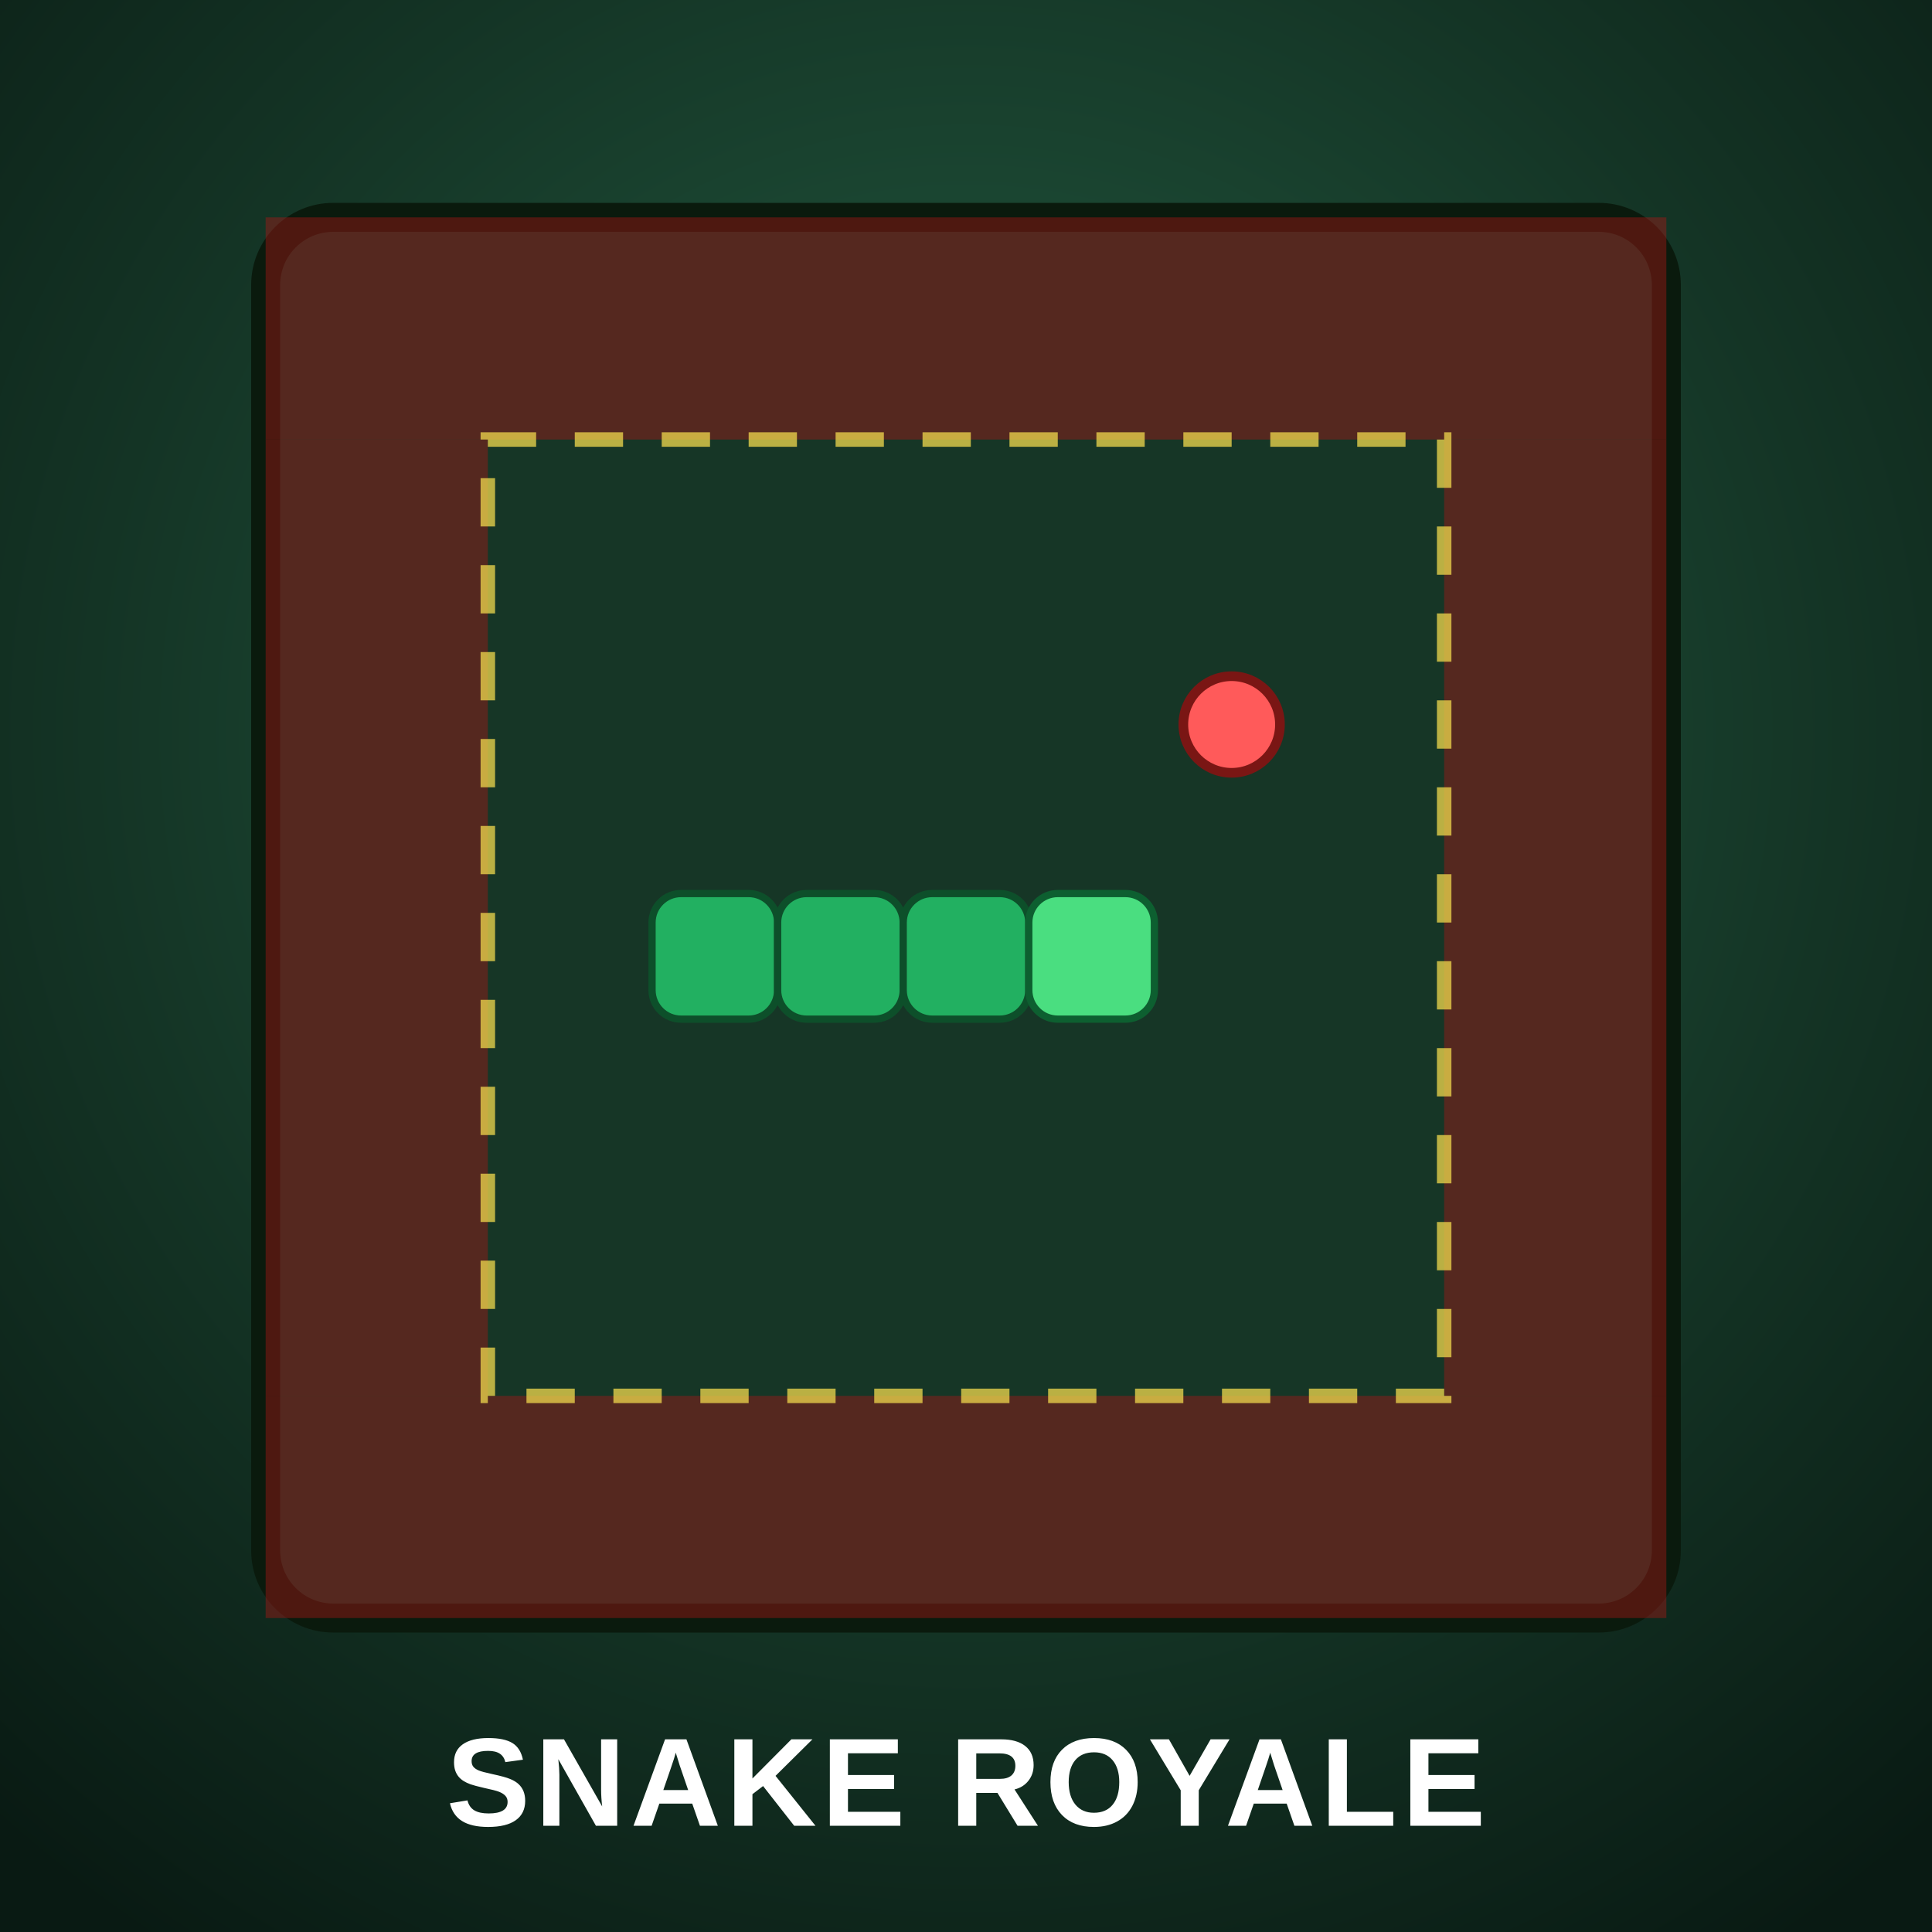
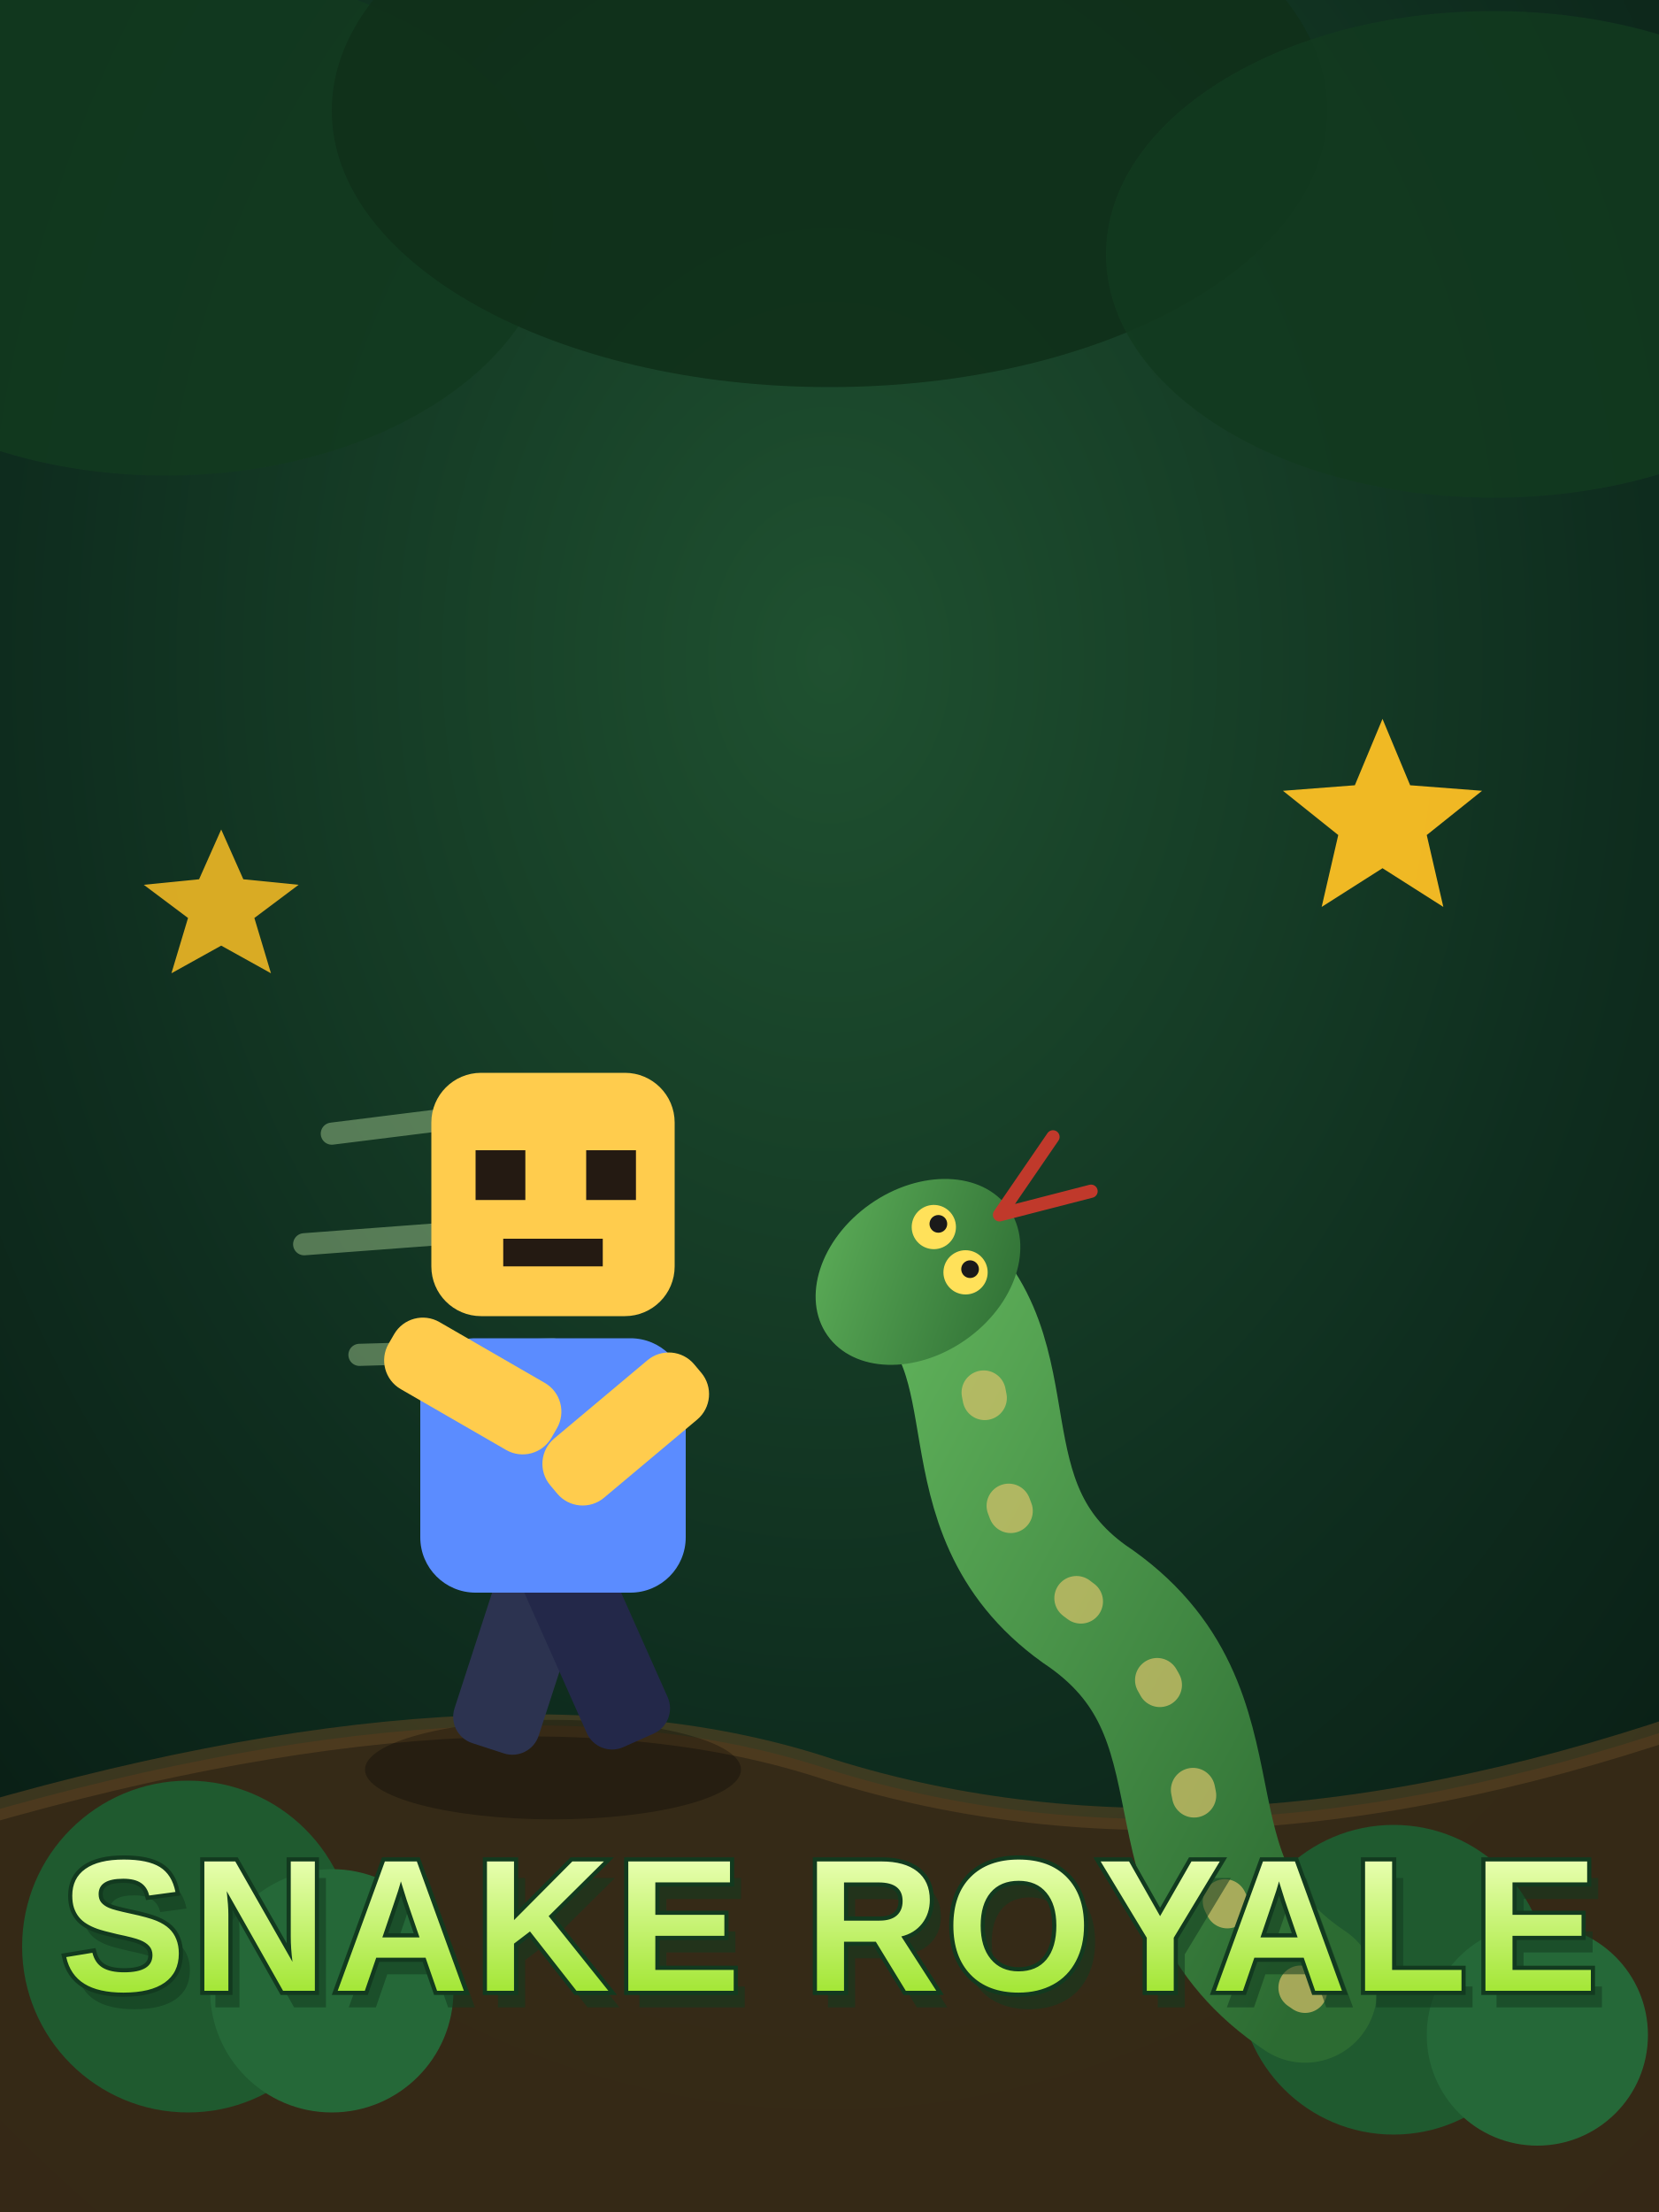
- <svg xmlns="http://www.w3.org/2000/svg" viewBox="0 0 400 400" width="400" height="400">
+ <svg xmlns="http://www.w3.org/2000/svg" viewBox="0 0 300 400" width="300" height="400">
  <defs>
-     <radialGradient id="bg" cx="50%" cy="38%" r="75%">
-       <stop offset="0%" stop-color="hsl(152,45%,26%)" />
-       <stop offset="60%" stop-color="hsl(152,45%,14%)" />
-       <stop offset="100%" stop-color="hsl(154,48%,7%)" />
+     <radialGradient id="jr-bg" cx="50%" cy="30%" r="85%">
+       <stop offset="0%" stop-color="hsl(140,45%,22%)" />
+       <stop offset="55%" stop-color="hsl(150,50%,12%)" />
+       <stop offset="100%" stop-color="hsl(155,55%,6%)" />
    </radialGradient>
+     <linearGradient id="jr-snake" x1="0%" y1="0%" x2="100%" y2="100%">
+       <stop offset="0%" stop-color="#5fb15a" />
+       <stop offset="100%" stop-color="#2c6b32" />
+     </linearGradient>
+     <linearGradient id="jr-title-fill" x1="0%" y1="0%" x2="0%" y2="100%">
+       <stop offset="0%" stop-color="#e8ffb0" />
+       <stop offset="100%" stop-color="#a3e635" />
+     </linearGradient>
  </defs>
-   <rect width="400" height="400" fill="url(#bg)" />
-   <rect x="55" y="45" width="290" height="290" rx="14" fill="hsl(150,42%,15%)" stroke="#0a1a0d" stroke-width="6" />
-   <rect x="55" y="45" width="290" height="290" rx="14" fill="none" />
-   <rect x="55" y="45" width="290" height="46" fill="rgba(180,20,20,0.4)" />
-   <rect x="55" y="289" width="290" height="46" fill="rgba(180,20,20,0.4)" />
-   <rect x="55" y="91" width="46" height="198" fill="rgba(180,20,20,0.4)" />
-   <rect x="299" y="91" width="46" height="198" fill="rgba(180,20,20,0.4)" />
-   <rect x="101" y="91" width="198" height="198" fill="none" stroke="#f0d84c" stroke-width="3" stroke-dasharray="10 8" opacity="0.75" />
-   <circle cx="255" cy="150" r="10" fill="#ff5a5a" stroke="#7a1614" stroke-width="2" />
-   <rect x="135" y="185" width="26" height="26" rx="6" fill="#22b061" stroke="#0d4f2a" stroke-width="1.5" />
-   <rect x="161" y="185" width="26" height="26" rx="6" fill="#22b061" stroke="#0d4f2a" stroke-width="1.5" />
-   <rect x="187" y="185" width="26" height="26" rx="6" fill="#22b061" stroke="#0d4f2a" stroke-width="1.5" />
-   <rect x="213" y="185" width="26" height="26" rx="6" fill="#4ade80" stroke="#0d5f30" stroke-width="1.5" />
-   <text x="200" y="378" text-anchor="middle" font-family="Arial Black, Arial, sans-serif" font-weight="900" font-size="26" fill="#ffffff" letter-spacing="1">SNAKE ROYALE</text>
+   <rect width="300" height="400" fill="url(#jr-bg)" />
+   <ellipse cx="30" cy="40" rx="70" ry="46" fill="#123a1f" opacity="0.85" />
+   <ellipse cx="150" cy="20" rx="90" ry="50" fill="#0f3019" opacity="0.9" />
+   <ellipse cx="270" cy="46" rx="70" ry="44" fill="#123a1f" opacity="0.85" />
+   <path d="M -10 330 Q 90 300 150 320 Q 220 342 310 310 L 310 410 L -10 410 Z" fill="#3a2a16" opacity="0.9" />
+   <path d="M -10 330 Q 90 300 150 320 Q 220 342 310 310" fill="none" stroke="#5c4423" stroke-width="4" opacity="0.6" />
+   <g opacity="0.95">
+     <circle cx="34" cy="352" r="30" fill="#1e5c30" />
+     <circle cx="60" cy="360" r="22" fill="#256b3a" />
+     <circle cx="252" cy="358" r="28" fill="#1e5c30" />
+     <circle cx="278" cy="368" r="20" fill="#256b3a" />
+   </g>
+   <g stroke="#d7ffb8" stroke-width="4" stroke-linecap="round" opacity="0.35">
+     <line x1="60" y1="205" x2="100" y2="200" />
+     <line x1="55" y1="225" x2="95" y2="222" />
+     <line x1="65" y1="245" x2="100" y2="244" />
+   </g>
+   <g transform="translate(196,300)">
+     <path d="M 40 60 C 10 40 30 10 0 -10 C -25 -28 -10 -55 -30 -70" fill="none" stroke="url(#jr-snake)" stroke-width="26" stroke-linecap="round" />
+     <path d="M 40 60 C 10 40 30 10 0 -10 C -25 -28 -10 -55 -30 -70" fill="none" stroke="#d9c26a" stroke-width="8" stroke-linecap="round" stroke-dasharray="1 20" opacity="0.7" />
+     <g transform="translate(-30,-70) rotate(-35)">
+       <ellipse cx="0" cy="0" rx="20" ry="15" fill="url(#jr-snake)" />
+       <circle cx="7" cy="-5" r="4" fill="#ffe15a" />
+       <circle cx="7" cy="5" r="4" fill="#ffe15a" />
+       <circle cx="8" cy="-5" r="1.6" fill="#1a1a1a" />
+       <circle cx="8" cy="5" r="1.6" fill="#1a1a1a" />
+       <path d="M 18 0 L 34 -6 M 18 0 L 34 6" stroke="#c0392b" stroke-width="2.4" stroke-linecap="round" />
+     </g>
+   </g>
+   <g transform="translate(100,208)">
+     <ellipse cx="0" cy="112" rx="34" ry="9" fill="#000" opacity="0.28" />
+     <rect x="-8" y="72" width="16" height="38" rx="5" fill="#2c3350" transform="rotate(18 0 72)" />
+     <rect x="-8" y="72" width="16" height="38" rx="5" fill="#232849" transform="rotate(-24 0 72)" />
+     <rect x="-24" y="34" width="48" height="46" rx="10" fill="#5b8cff" />
+     <rect x="18" y="38" width="14" height="34" rx="6" fill="#FFCC4D" transform="rotate(50 24 40)" />
+     <rect x="-34" y="34" width="14" height="34" rx="6" fill="#FFCC4D" transform="rotate(-60 -28 36)" />
+     <rect x="-22" y="-14" width="44" height="44" rx="9" fill="#FFCC4D" />
+     <rect x="-14" y="0" width="9" height="9" fill="#241a12" />
+     <rect x="6" y="0" width="9" height="9" fill="#241a12" />
+     <rect x="-9" y="16" width="18" height="5" fill="#241a12" />
+   </g>
+   <g fill="#fbbf24">
+     <path d="M 250 130 l 5 12 13 1 -10 8 3 13 -11 -7 -11 7 3 -13 -10 -8 13 -1 z" opacity="0.95" />
+     <path d="M 40 150 l 4 9 10 1 -8 6 3 10 -9 -5 -9 5 3 -10 -8 -6 10 -1 z" opacity="0.85" />
+   </g>
+   <g transform="translate(150,360)" text-anchor="middle" font-family="Arial, sans-serif" font-weight="900">
+     <text y="0" font-size="34" fill="#123a1f" opacity="0.55" letter-spacing="1" transform="translate(2,3)">SNAKE ROYALE</text>
+     <text y="0" font-size="34" fill="url(#jr-title-fill)" letter-spacing="1" stroke="#123a1f" stroke-width="1.5" paint-order="stroke">SNAKE ROYALE</text>
+   </g>
</svg>
